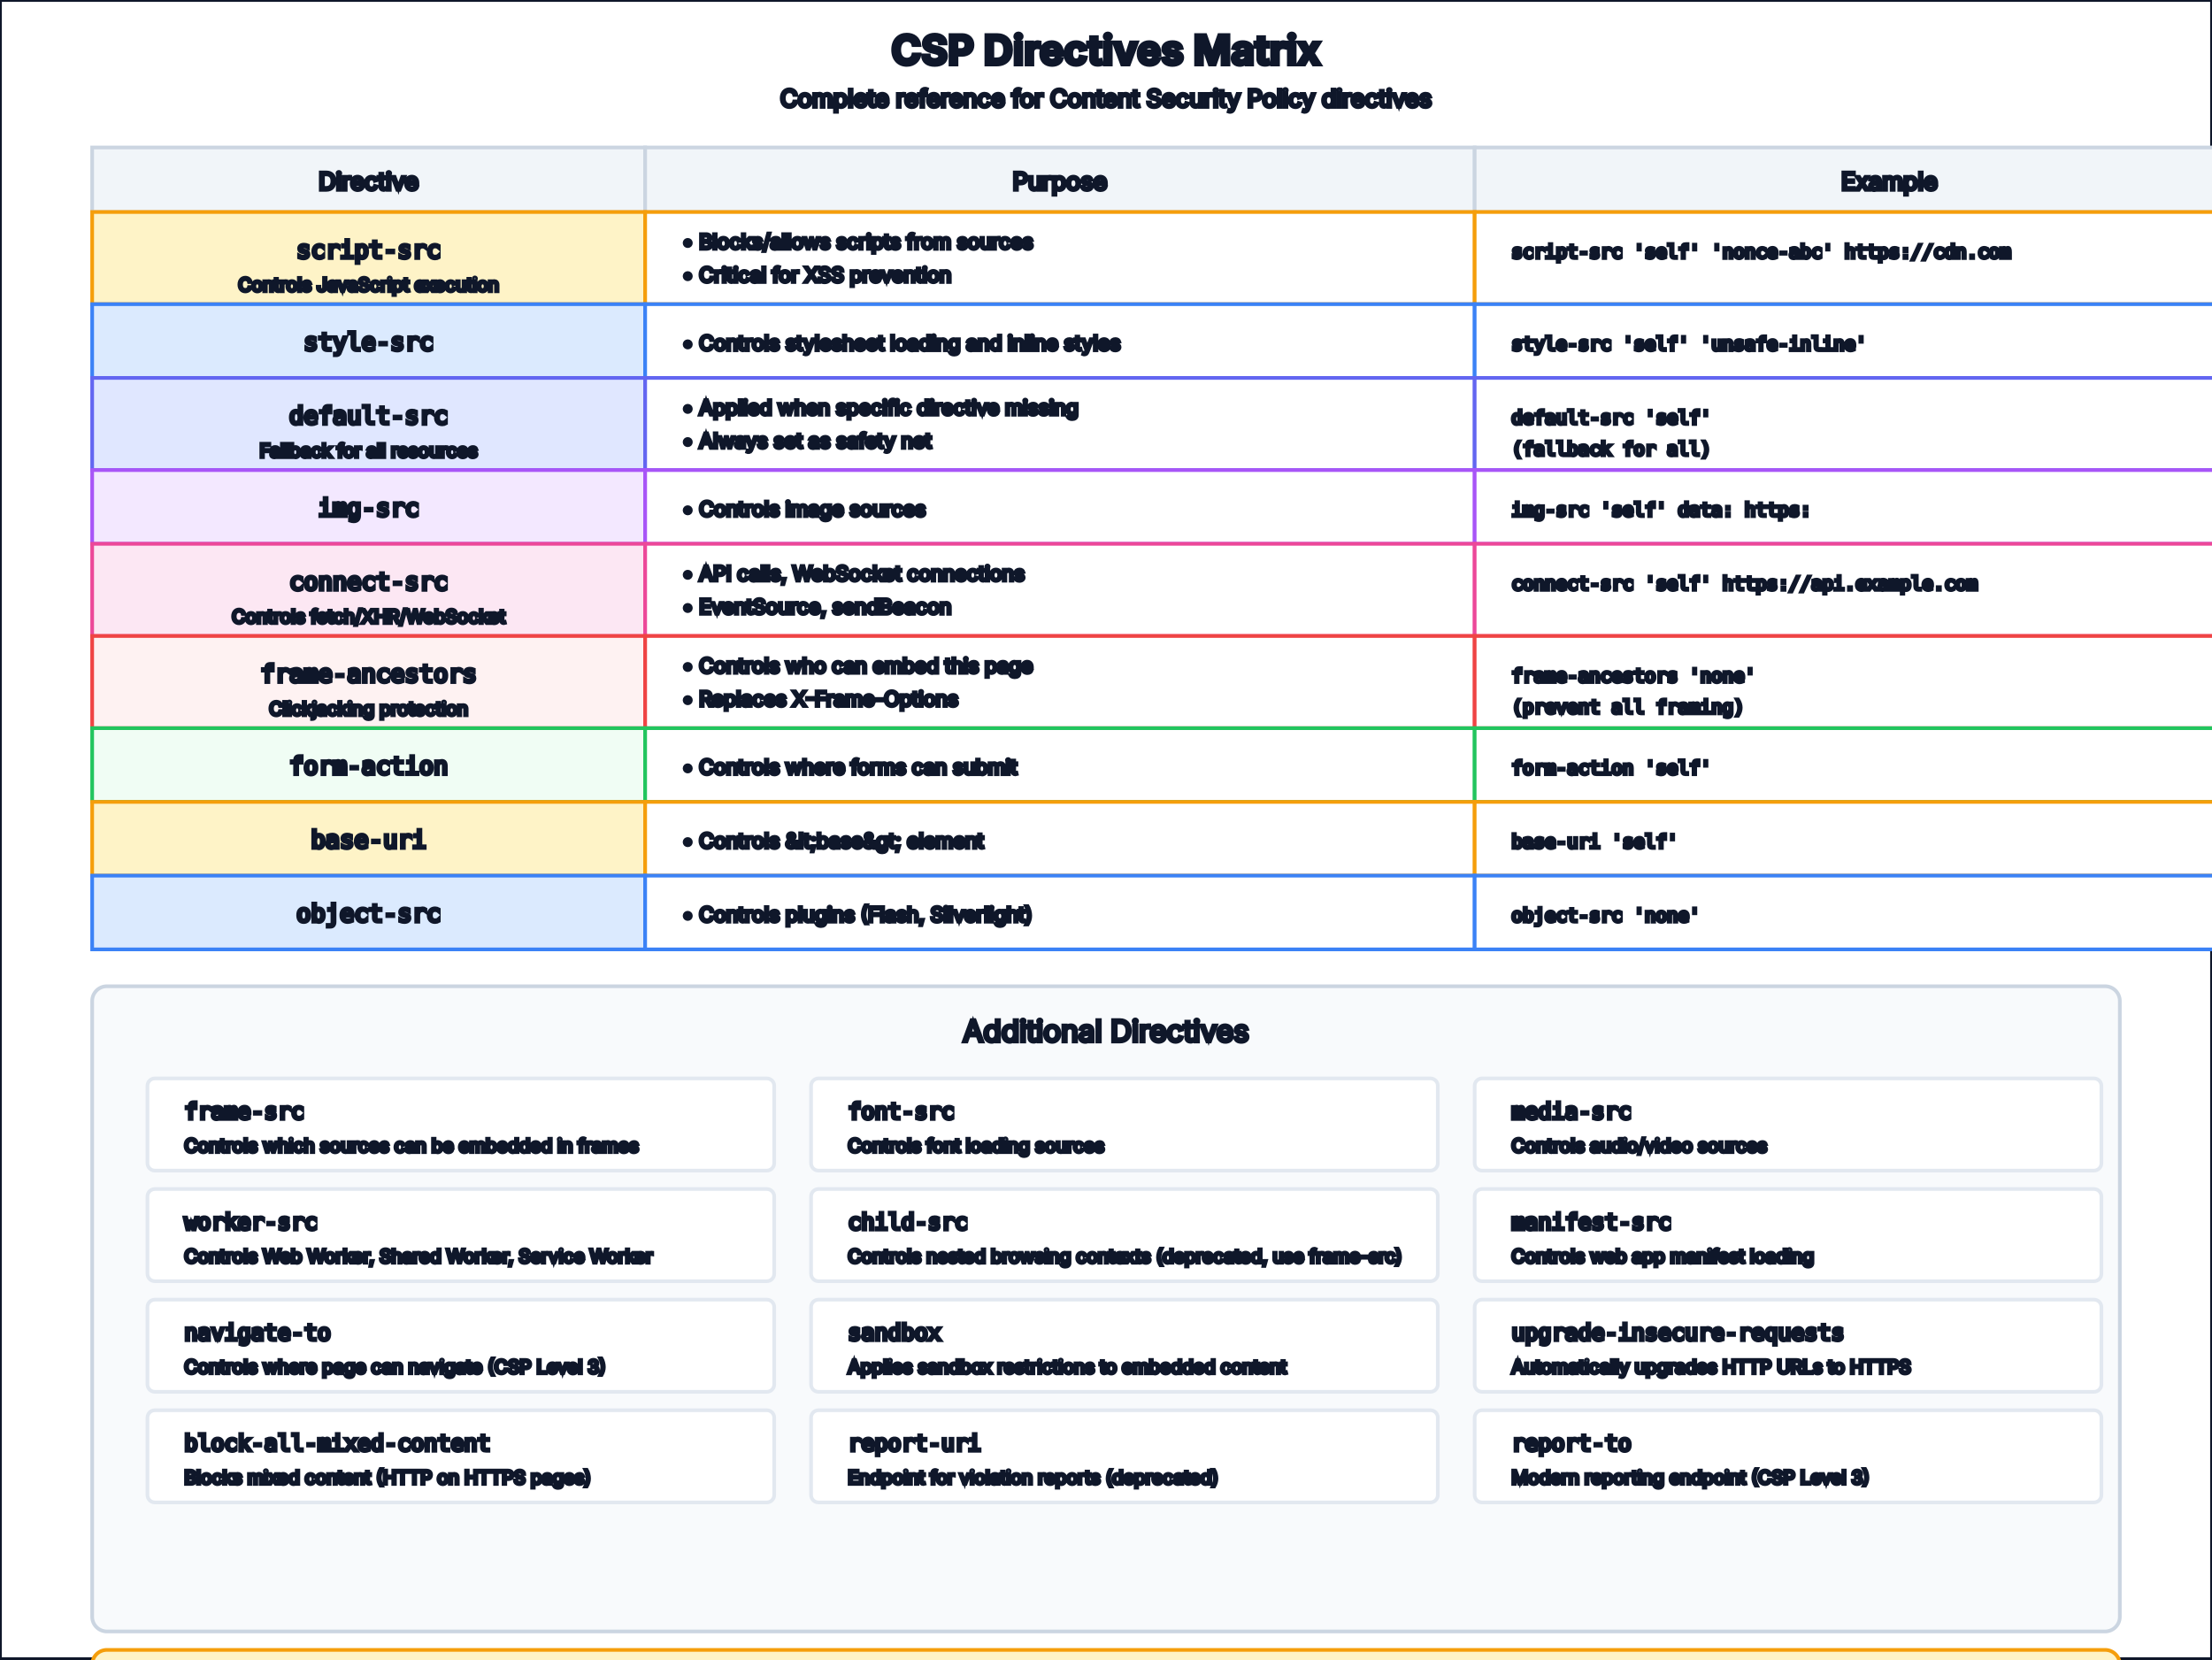
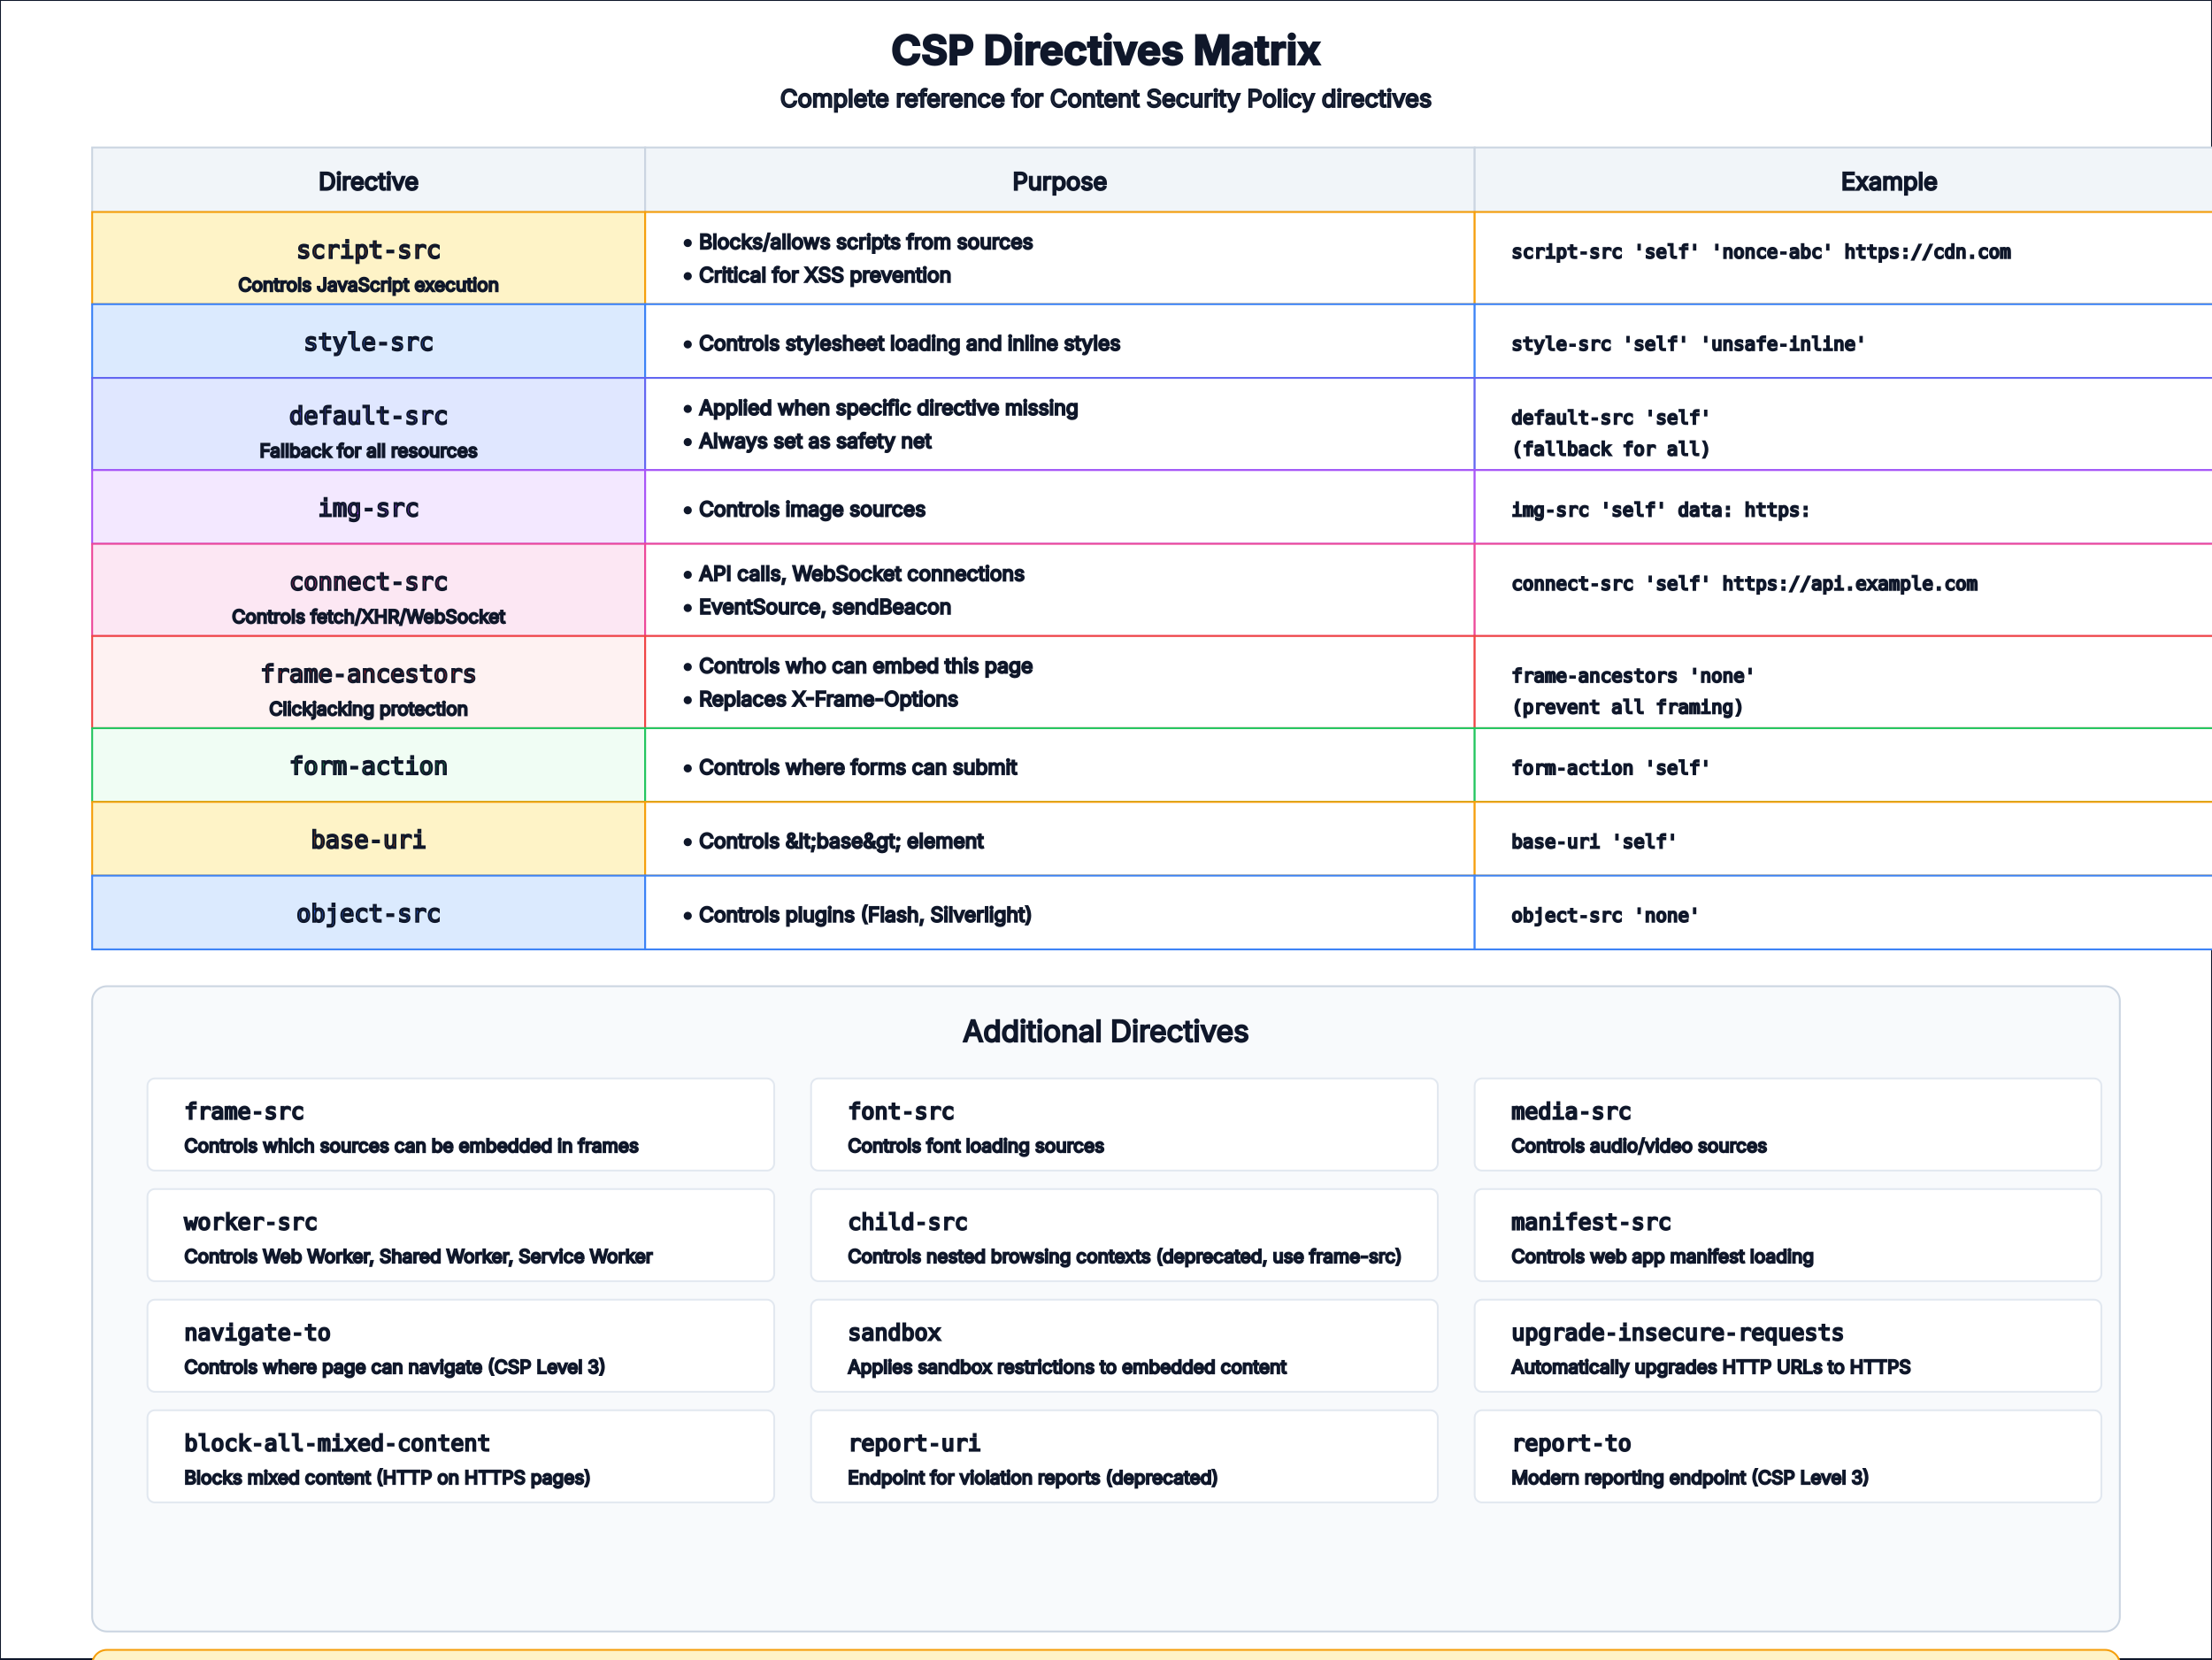
- <svg xmlns="http://www.w3.org/2000/svg" viewBox="0 0 1200 900" fill="none" stroke="#0f172a" stroke-width="2">
+ <svg xmlns="http://www.w3.org/2000/svg" viewBox="0 0 1200 900" fill="none" stroke="#0f172a" stroke-width="1">
  <rect width="1200" height="900" fill="#ffffff" />
  <text x="600" y="35" text-anchor="middle" font-family="system-ui, -apple-system, sans-serif" font-size="22" font-weight="bold" fill="#0f172a">CSP Directives Matrix</text>
  <text x="600" y="58" text-anchor="middle" font-family="system-ui, -apple-system, sans-serif" font-size="13" fill="#475569">Complete reference for Content Security Policy directives</text>
  <g transform="translate(50, 80)">
    <rect x="0" y="0" width="300" height="35" fill="#f1f5f9" stroke="#cbd5e1" />
    <text x="150" y="23" text-anchor="middle" font-family="system-ui, -apple-system, sans-serif" font-size="13" font-weight="400" fill="#0f172a">Directive</text>
    <rect x="300" y="0" width="450" height="35" fill="#f1f5f9" stroke="#cbd5e1" />
    <text x="525" y="23" text-anchor="middle" font-family="system-ui, -apple-system, sans-serif" font-size="13" font-weight="400" fill="#0f172a">Purpose</text>
    <rect x="750" y="0" width="450" height="35" fill="#f1f5f9" stroke="#cbd5e1" />
    <text x="975" y="23" text-anchor="middle" font-family="system-ui, -apple-system, sans-serif" font-size="13" font-weight="400" fill="#0f172a">Example</text>
  </g>
  <g transform="translate(50, 115)">
    <rect x="0" y="0" width="300" height="50" fill="#fef3c7" stroke="#f59e0b" />
    <text x="150" y="25" text-anchor="middle" font-family="monospace" font-size="13" font-weight="400" fill="#92400e">script-src</text>
    <text x="150" y="43" text-anchor="middle" font-family="system-ui, -apple-system, sans-serif" font-size="10" fill="#475569">Controls JavaScript execution</text>
    <rect x="300" y="0" width="450" height="50" fill="#ffffff" stroke="#f59e0b" />
    <text x="320" y="20" font-family="system-ui, -apple-system, sans-serif" font-size="11" fill="#0f172a">• Blocks/allows scripts from sources</text>
    <text x="320" y="38" font-family="system-ui, -apple-system, sans-serif" font-size="11" fill="#0f172a">• Critical for XSS prevention</text>
    <rect x="750" y="0" width="450" height="50" fill="#ffffff" stroke="#f59e0b" />
    <text x="770" y="25" font-family="monospace" font-size="10" fill="#475569">script-src 'self' 'nonce-abc' https://cdn.com</text>
  </g>
  <g transform="translate(50, 165)">
    <rect x="0" y="0" width="300" height="40" fill="#dbeafe" stroke="#3b82f6" />
    <text x="150" y="25" text-anchor="middle" font-family="monospace" font-size="13" font-weight="400" fill="#2563eb">style-src</text>
    <rect x="300" y="0" width="450" height="40" fill="#ffffff" stroke="#3b82f6" />
    <text x="320" y="25" font-family="system-ui, -apple-system, sans-serif" font-size="11" fill="#0f172a">• Controls stylesheet loading and inline styles</text>
    <rect x="750" y="0" width="450" height="40" fill="#ffffff" stroke="#3b82f6" />
    <text x="770" y="25" font-family="monospace" font-size="10" fill="#475569">style-src 'self' 'unsafe-inline'</text>
  </g>
  <g transform="translate(50, 205)">
    <rect x="0" y="0" width="300" height="50" fill="#e0e7ff" stroke="#6366f1" />
    <text x="150" y="25" text-anchor="middle" font-family="monospace" font-size="13" font-weight="400" fill="#4f46e5">default-src</text>
    <text x="150" y="43" text-anchor="middle" font-family="system-ui, -apple-system, sans-serif" font-size="10" fill="#475569">Fallback for all resources</text>
    <rect x="300" y="0" width="450" height="50" fill="#ffffff" stroke="#6366f1" />
    <text x="320" y="20" font-family="system-ui, -apple-system, sans-serif" font-size="11" fill="#0f172a">• Applied when specific directive missing</text>
    <text x="320" y="38" font-family="system-ui, -apple-system, sans-serif" font-size="11" fill="#0f172a">• Always set as safety net</text>
    <rect x="750" y="0" width="450" height="50" fill="#ffffff" stroke="#6366f1" />
    <text x="770" y="25" font-family="monospace" font-size="10" fill="#475569">default-src 'self'</text>
    <text x="770" y="42" font-family="monospace" font-size="10" fill="#475569">(fallback for all)</text>
  </g>
  <g transform="translate(50, 255)">
    <rect x="0" y="0" width="300" height="40" fill="#f3e8ff" stroke="#a855f7" />
    <text x="150" y="25" text-anchor="middle" font-family="monospace" font-size="13" font-weight="400" fill="#9333ea">img-src</text>
    <rect x="300" y="0" width="450" height="40" fill="#ffffff" stroke="#a855f7" />
    <text x="320" y="25" font-family="system-ui, -apple-system, sans-serif" font-size="11" fill="#0f172a">• Controls image sources</text>
    <rect x="750" y="0" width="450" height="40" fill="#ffffff" stroke="#a855f7" />
    <text x="770" y="25" font-family="monospace" font-size="10" fill="#475569">img-src 'self' data: https:</text>
  </g>
  <g transform="translate(50, 295)">
    <rect x="0" y="0" width="300" height="50" fill="#fce7f3" stroke="#ec4899" />
    <text x="150" y="25" text-anchor="middle" font-family="monospace" font-size="13" font-weight="400" fill="#db2777">connect-src</text>
    <text x="150" y="43" text-anchor="middle" font-family="system-ui, -apple-system, sans-serif" font-size="10" fill="#475569">Controls fetch/XHR/WebSocket</text>
    <rect x="300" y="0" width="450" height="50" fill="#ffffff" stroke="#ec4899" />
    <text x="320" y="20" font-family="system-ui, -apple-system, sans-serif" font-size="11" fill="#0f172a">• API calls, WebSocket connections</text>
    <text x="320" y="38" font-family="system-ui, -apple-system, sans-serif" font-size="11" fill="#0f172a">• EventSource, sendBeacon</text>
    <rect x="750" y="0" width="450" height="50" fill="#ffffff" stroke="#ec4899" />
    <text x="770" y="25" font-family="monospace" font-size="10" fill="#475569">connect-src 'self' https://api.example.com</text>
  </g>
  <g transform="translate(50, 345)">
    <rect x="0" y="0" width="300" height="50" fill="#fef2f2" stroke="#ef4444" />
    <text x="150" y="25" text-anchor="middle" font-family="monospace" font-size="13" font-weight="400" fill="#dc2626">frame-ancestors</text>
    <text x="150" y="43" text-anchor="middle" font-family="system-ui, -apple-system, sans-serif" font-size="10" fill="#475569">Clickjacking protection</text>
    <rect x="300" y="0" width="450" height="50" fill="#ffffff" stroke="#ef4444" />
    <text x="320" y="20" font-family="system-ui, -apple-system, sans-serif" font-size="11" fill="#0f172a">• Controls who can embed this page</text>
    <text x="320" y="38" font-family="system-ui, -apple-system, sans-serif" font-size="11" fill="#0f172a">• Replaces X-Frame-Options</text>
    <rect x="750" y="0" width="450" height="50" fill="#ffffff" stroke="#ef4444" />
    <text x="770" y="25" font-family="monospace" font-size="10" fill="#475569">frame-ancestors 'none'</text>
    <text x="770" y="42" font-family="monospace" font-size="10" fill="#475569">(prevent all framing)</text>
  </g>
  <g transform="translate(50, 395)">
    <rect x="0" y="0" width="300" height="40" fill="#f0fdf4" stroke="#22c55e" />
    <text x="150" y="25" text-anchor="middle" font-family="monospace" font-size="13" font-weight="400" fill="#16a34a">form-action</text>
    <rect x="300" y="0" width="450" height="40" fill="#ffffff" stroke="#22c55e" />
    <text x="320" y="25" font-family="system-ui, -apple-system, sans-serif" font-size="11" fill="#0f172a">• Controls where forms can submit</text>
    <rect x="750" y="0" width="450" height="40" fill="#ffffff" stroke="#22c55e" />
    <text x="770" y="25" font-family="monospace" font-size="10" fill="#475569">form-action 'self'</text>
  </g>
  <g transform="translate(50, 435)">
    <rect x="0" y="0" width="300" height="40" fill="#fef3c7" stroke="#f59e0b" />
    <text x="150" y="25" text-anchor="middle" font-family="monospace" font-size="13" font-weight="400" fill="#92400e">base-uri</text>
    <rect x="300" y="0" width="450" height="40" fill="#ffffff" stroke="#f59e0b" />
    <text x="320" y="25" font-family="system-ui, -apple-system, sans-serif" font-size="11" fill="#0f172a">• Controls &amp;lt;base&amp;gt; element</text>
    <rect x="750" y="0" width="450" height="40" fill="#ffffff" stroke="#f59e0b" />
    <text x="770" y="25" font-family="monospace" font-size="10" fill="#475569">base-uri 'self'</text>
  </g>
  <g transform="translate(50, 475)">
    <rect x="0" y="0" width="300" height="40" fill="#dbeafe" stroke="#3b82f6" />
    <text x="150" y="25" text-anchor="middle" font-family="monospace" font-size="13" font-weight="400" fill="#2563eb">object-src</text>
    <rect x="300" y="0" width="450" height="40" fill="#ffffff" stroke="#3b82f6" />
    <text x="320" y="25" font-family="system-ui, -apple-system, sans-serif" font-size="11" fill="#0f172a">• Controls plugins (Flash, Silverlight)</text>
    <rect x="750" y="0" width="450" height="40" fill="#ffffff" stroke="#3b82f6" />
    <text x="770" y="25" font-family="monospace" font-size="10" fill="#475569">object-src 'none'</text>
  </g>
  <g transform="translate(50, 535)">
    <rect x="0" y="0" width="1100" height="350" rx="8" fill="#f8fafc" stroke="#cbd5e1" />
    <text x="550" y="30" text-anchor="middle" font-family="system-ui, -apple-system, sans-serif" font-size="16" font-weight="400" fill="#0f172a">Additional Directives</text>
    <g transform="translate(30, 50)">
      <rect x="0" y="0" width="340" height="50" rx="4" fill="#ffffff" stroke="#e2e8f0" />
      <text x="20" y="22" font-family="monospace" font-size="12" font-weight="400" fill="#0f172a">frame-src</text>
      <text x="20" y="40" font-family="system-ui, -apple-system, sans-serif" font-size="10" fill="#475569">Controls which sources can be embedded in frames</text>
      <rect x="360" y="0" width="340" height="50" rx="4" fill="#ffffff" stroke="#e2e8f0" />
      <text x="380" y="22" font-family="monospace" font-size="12" font-weight="400" fill="#0f172a">font-src</text>
      <text x="380" y="40" font-family="system-ui, -apple-system, sans-serif" font-size="10" fill="#475569">Controls font loading sources</text>
      <rect x="720" y="0" width="340" height="50" rx="4" fill="#ffffff" stroke="#e2e8f0" />
      <text x="740" y="22" font-family="monospace" font-size="12" font-weight="400" fill="#0f172a">media-src</text>
      <text x="740" y="40" font-family="system-ui, -apple-system, sans-serif" font-size="10" fill="#475569">Controls audio/video sources</text>
      <rect x="0" y="60" width="340" height="50" rx="4" fill="#ffffff" stroke="#e2e8f0" />
      <text x="20" y="82" font-family="monospace" font-size="12" font-weight="400" fill="#0f172a">worker-src</text>
      <text x="20" y="100" font-family="system-ui, -apple-system, sans-serif" font-size="10" fill="#475569">Controls Web Worker, Shared Worker, Service Worker</text>
      <rect x="360" y="60" width="340" height="50" rx="4" fill="#ffffff" stroke="#e2e8f0" />
      <text x="380" y="82" font-family="monospace" font-size="12" font-weight="400" fill="#0f172a">child-src</text>
      <text x="380" y="100" font-family="system-ui, -apple-system, sans-serif" font-size="10" fill="#475569">Controls nested browsing contexts (deprecated, use frame-src)</text>
      <rect x="720" y="60" width="340" height="50" rx="4" fill="#ffffff" stroke="#e2e8f0" />
      <text x="740" y="82" font-family="monospace" font-size="12" font-weight="400" fill="#0f172a">manifest-src</text>
      <text x="740" y="100" font-family="system-ui, -apple-system, sans-serif" font-size="10" fill="#475569">Controls web app manifest loading</text>
      <rect x="0" y="120" width="340" height="50" rx="4" fill="#ffffff" stroke="#e2e8f0" />
      <text x="20" y="142" font-family="monospace" font-size="12" font-weight="400" fill="#0f172a">navigate-to</text>
      <text x="20" y="160" font-family="system-ui, -apple-system, sans-serif" font-size="10" fill="#475569">Controls where page can navigate (CSP Level 3)</text>
      <rect x="360" y="120" width="340" height="50" rx="4" fill="#ffffff" stroke="#e2e8f0" />
      <text x="380" y="142" font-family="monospace" font-size="12" font-weight="400" fill="#0f172a">sandbox</text>
      <text x="380" y="160" font-family="system-ui, -apple-system, sans-serif" font-size="10" fill="#475569">Applies sandbox restrictions to embedded content</text>
      <rect x="720" y="120" width="340" height="50" rx="4" fill="#ffffff" stroke="#e2e8f0" />
      <text x="740" y="142" font-family="monospace" font-size="12" font-weight="400" fill="#0f172a">upgrade-insecure-requests</text>
      <text x="740" y="160" font-family="system-ui, -apple-system, sans-serif" font-size="10" fill="#475569">Automatically upgrades HTTP URLs to HTTPS</text>
      <rect x="0" y="180" width="340" height="50" rx="4" fill="#ffffff" stroke="#e2e8f0" />
      <text x="20" y="202" font-family="monospace" font-size="12" font-weight="400" fill="#0f172a">block-all-mixed-content</text>
      <text x="20" y="220" font-family="system-ui, -apple-system, sans-serif" font-size="10" fill="#475569">Blocks mixed content (HTTP on HTTPS pages)</text>
      <rect x="360" y="180" width="340" height="50" rx="4" fill="#ffffff" stroke="#e2e8f0" />
      <text x="380" y="202" font-family="monospace" font-size="12" font-weight="400" fill="#0f172a">report-uri</text>
      <text x="380" y="220" font-family="system-ui, -apple-system, sans-serif" font-size="10" fill="#475569">Endpoint for violation reports (deprecated)</text>
      <rect x="720" y="180" width="340" height="50" rx="4" fill="#ffffff" stroke="#e2e8f0" />
      <text x="740" y="202" font-family="monospace" font-size="12" font-weight="400" fill="#0f172a">report-to</text>
      <text x="740" y="220" font-family="system-ui, -apple-system, sans-serif" font-size="10" fill="#475569">Modern reporting endpoint (CSP Level 3)</text>
    </g>
  </g>
  <g transform="translate(50, 895)">
    <rect x="0" y="0" width="1100" height="80" rx="8" fill="#fef3c7" stroke="#f59e0b" />
    <text x="550" y="22" text-anchor="middle" font-family="system-ui, -apple-system, sans-serif" font-size="13" font-weight="400" fill="#92400e">Common Source Values</text>
    <text x="30" y="45" font-family="monospace" font-size="11" fill="#92400e">'self'</text>
    <text x="100" y="45" font-family="system-ui, -apple-system, sans-serif" font-size="11" fill="#475569">- Same origin only</text>
    <text x="250" y="45" font-family="monospace" font-size="11" fill="#92400e">'unsafe-inline'</text>
    <text x="380" y="45" font-family="system-ui, -apple-system, sans-serif" font-size="11" fill="#475569">- Allow inline resources</text>
    <text x="580" y="45" font-family="monospace" font-size="11" fill="#92400e">'nonce-{value}'</text>
    <text x="720" y="45" font-family="system-ui, -apple-system, sans-serif" font-size="11" fill="#475569">- Allow with matching nonce</text>
    <text x="30" y="65" font-family="monospace" font-size="11" fill="#92400e">'none'</text>
    <text x="100" y="65" font-family="system-ui, -apple-system, sans-serif" font-size="11" fill="#475569">- Block all</text>
    <text x="250" y="65" font-family="monospace" font-size="11" fill="#92400e">'strict-dynamic'</text>
    <text x="390" y="65" font-family="system-ui, -apple-system, sans-serif" font-size="11" fill="#475569">- Trust scripts loaded by trusted scripts</text>
    <text x="720" y="65" font-family="monospace" font-size="11" fill="#92400e">https://example.com</text>
    <text x="890" y="65" font-family="system-ui, -apple-system, sans-serif" font-size="11" fill="#475569">- Specific origin</text>
  </g>
</svg>
